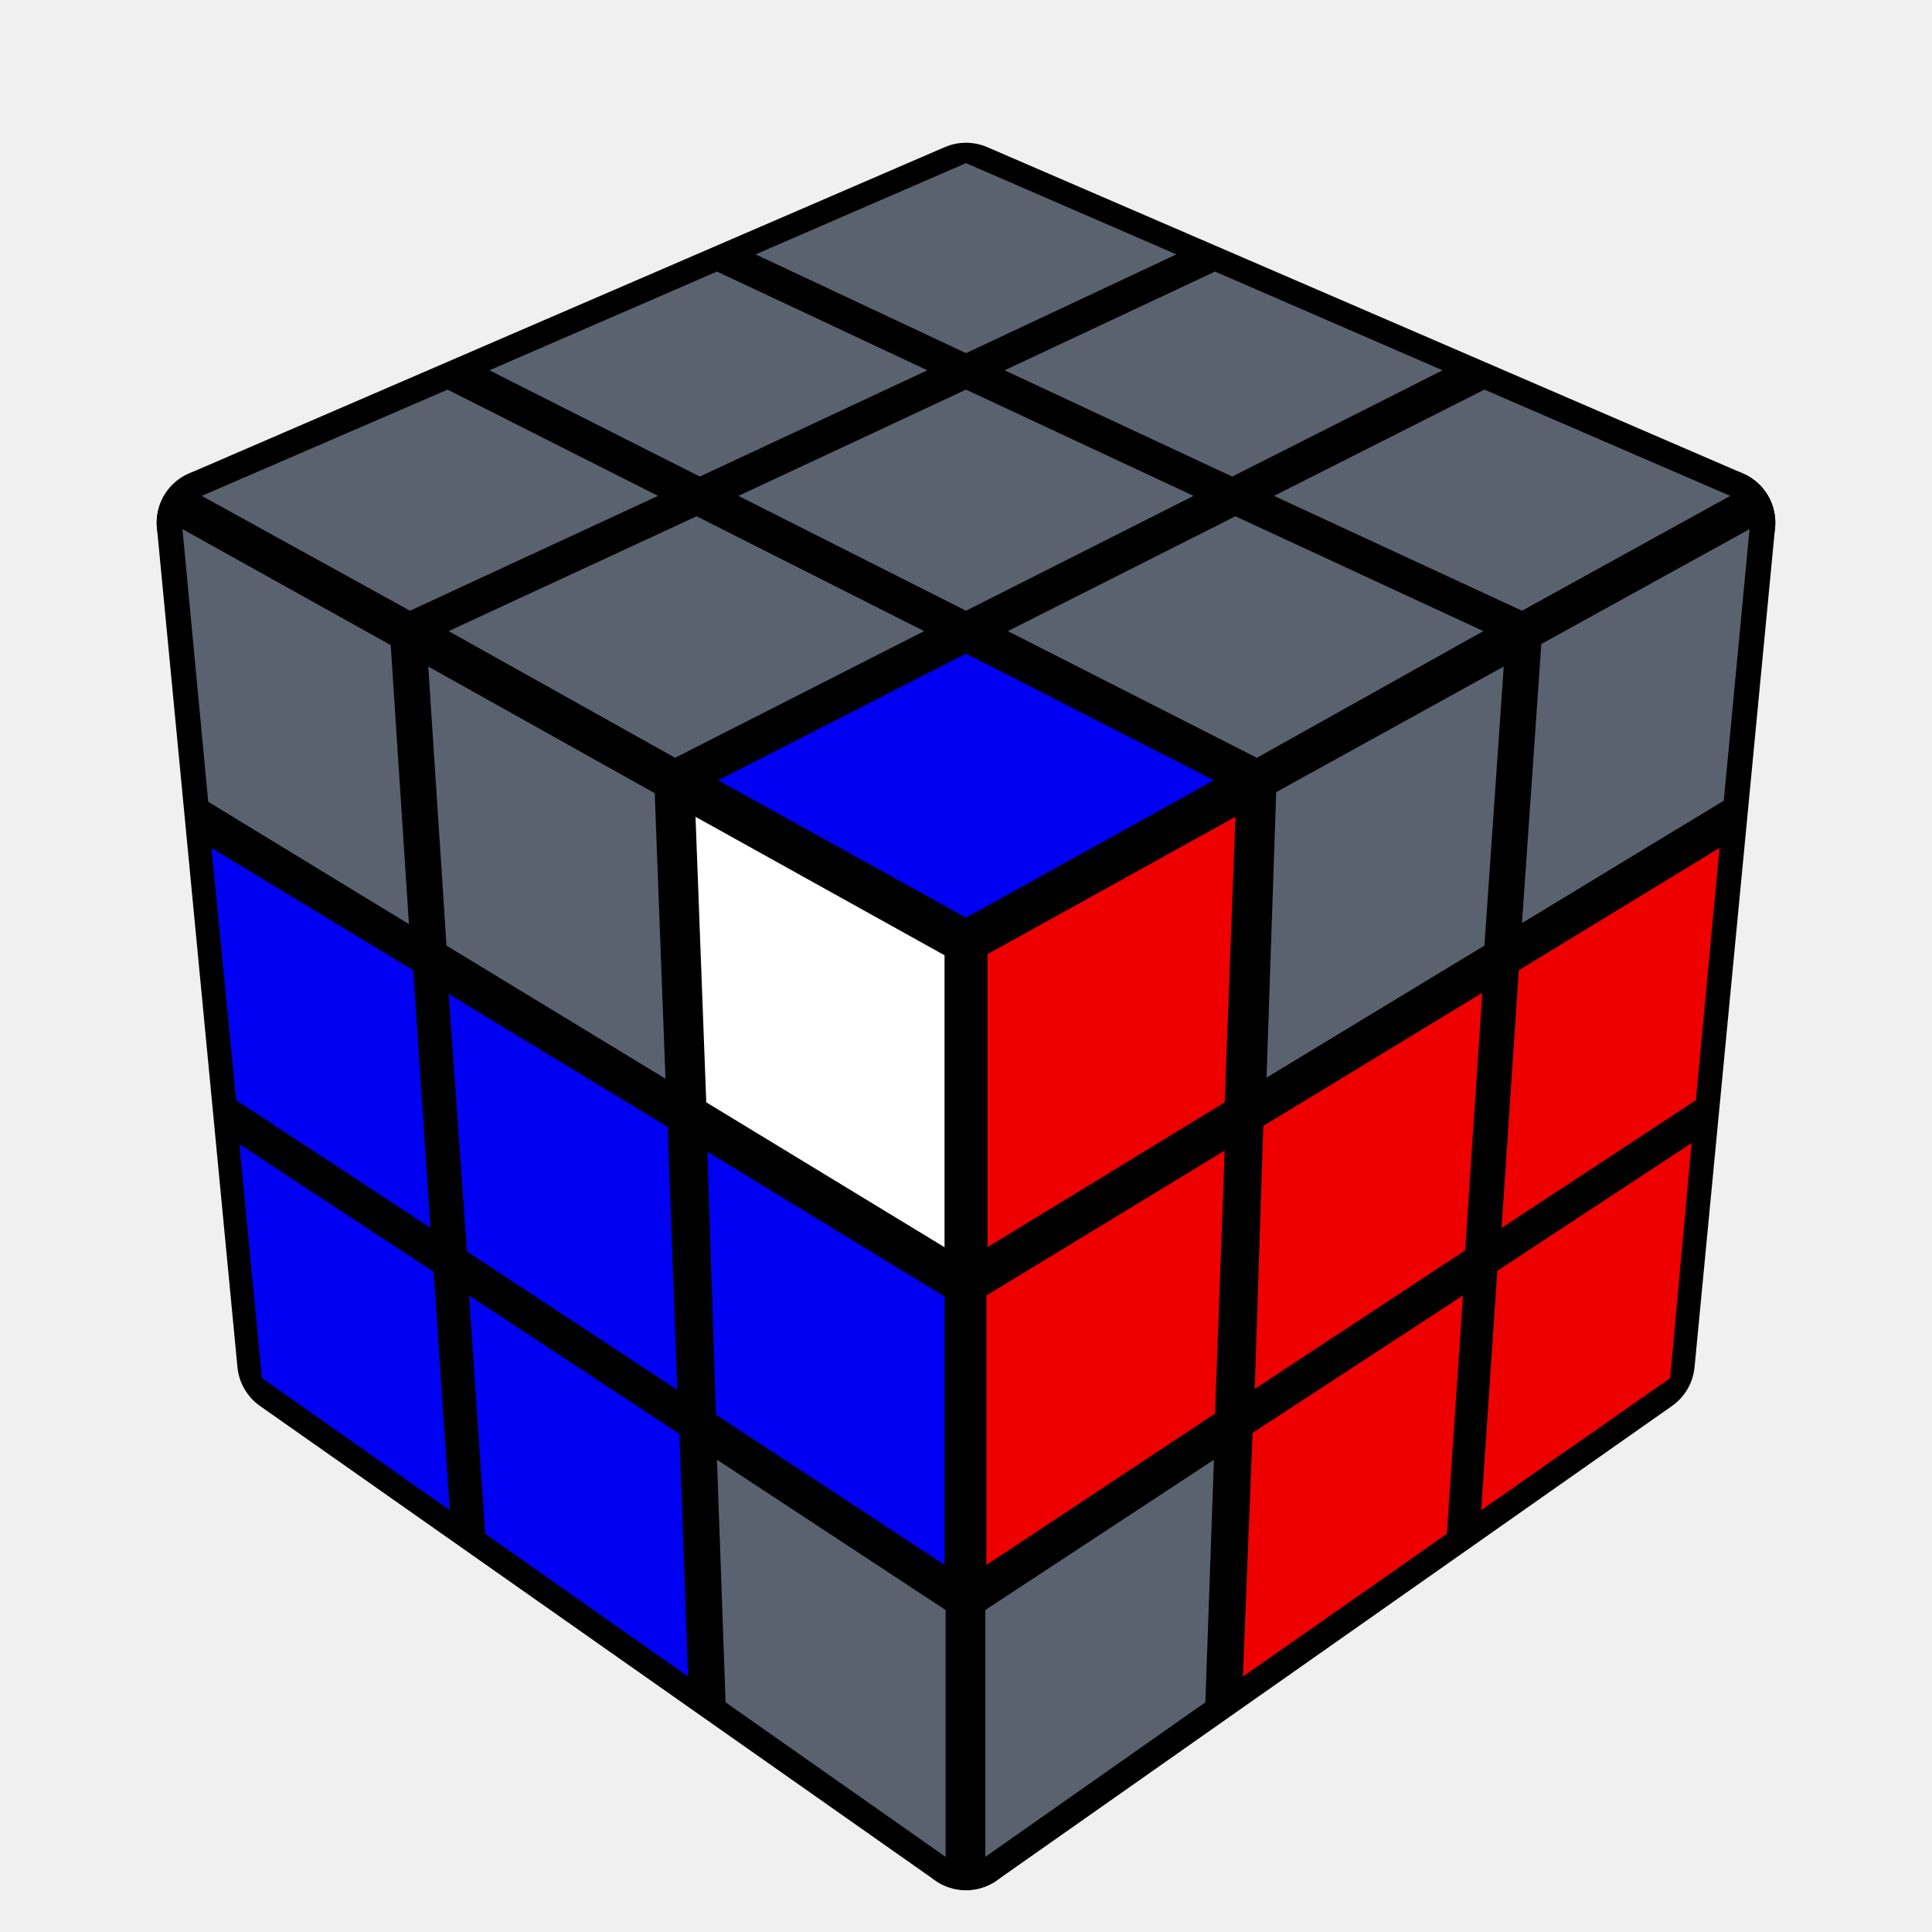
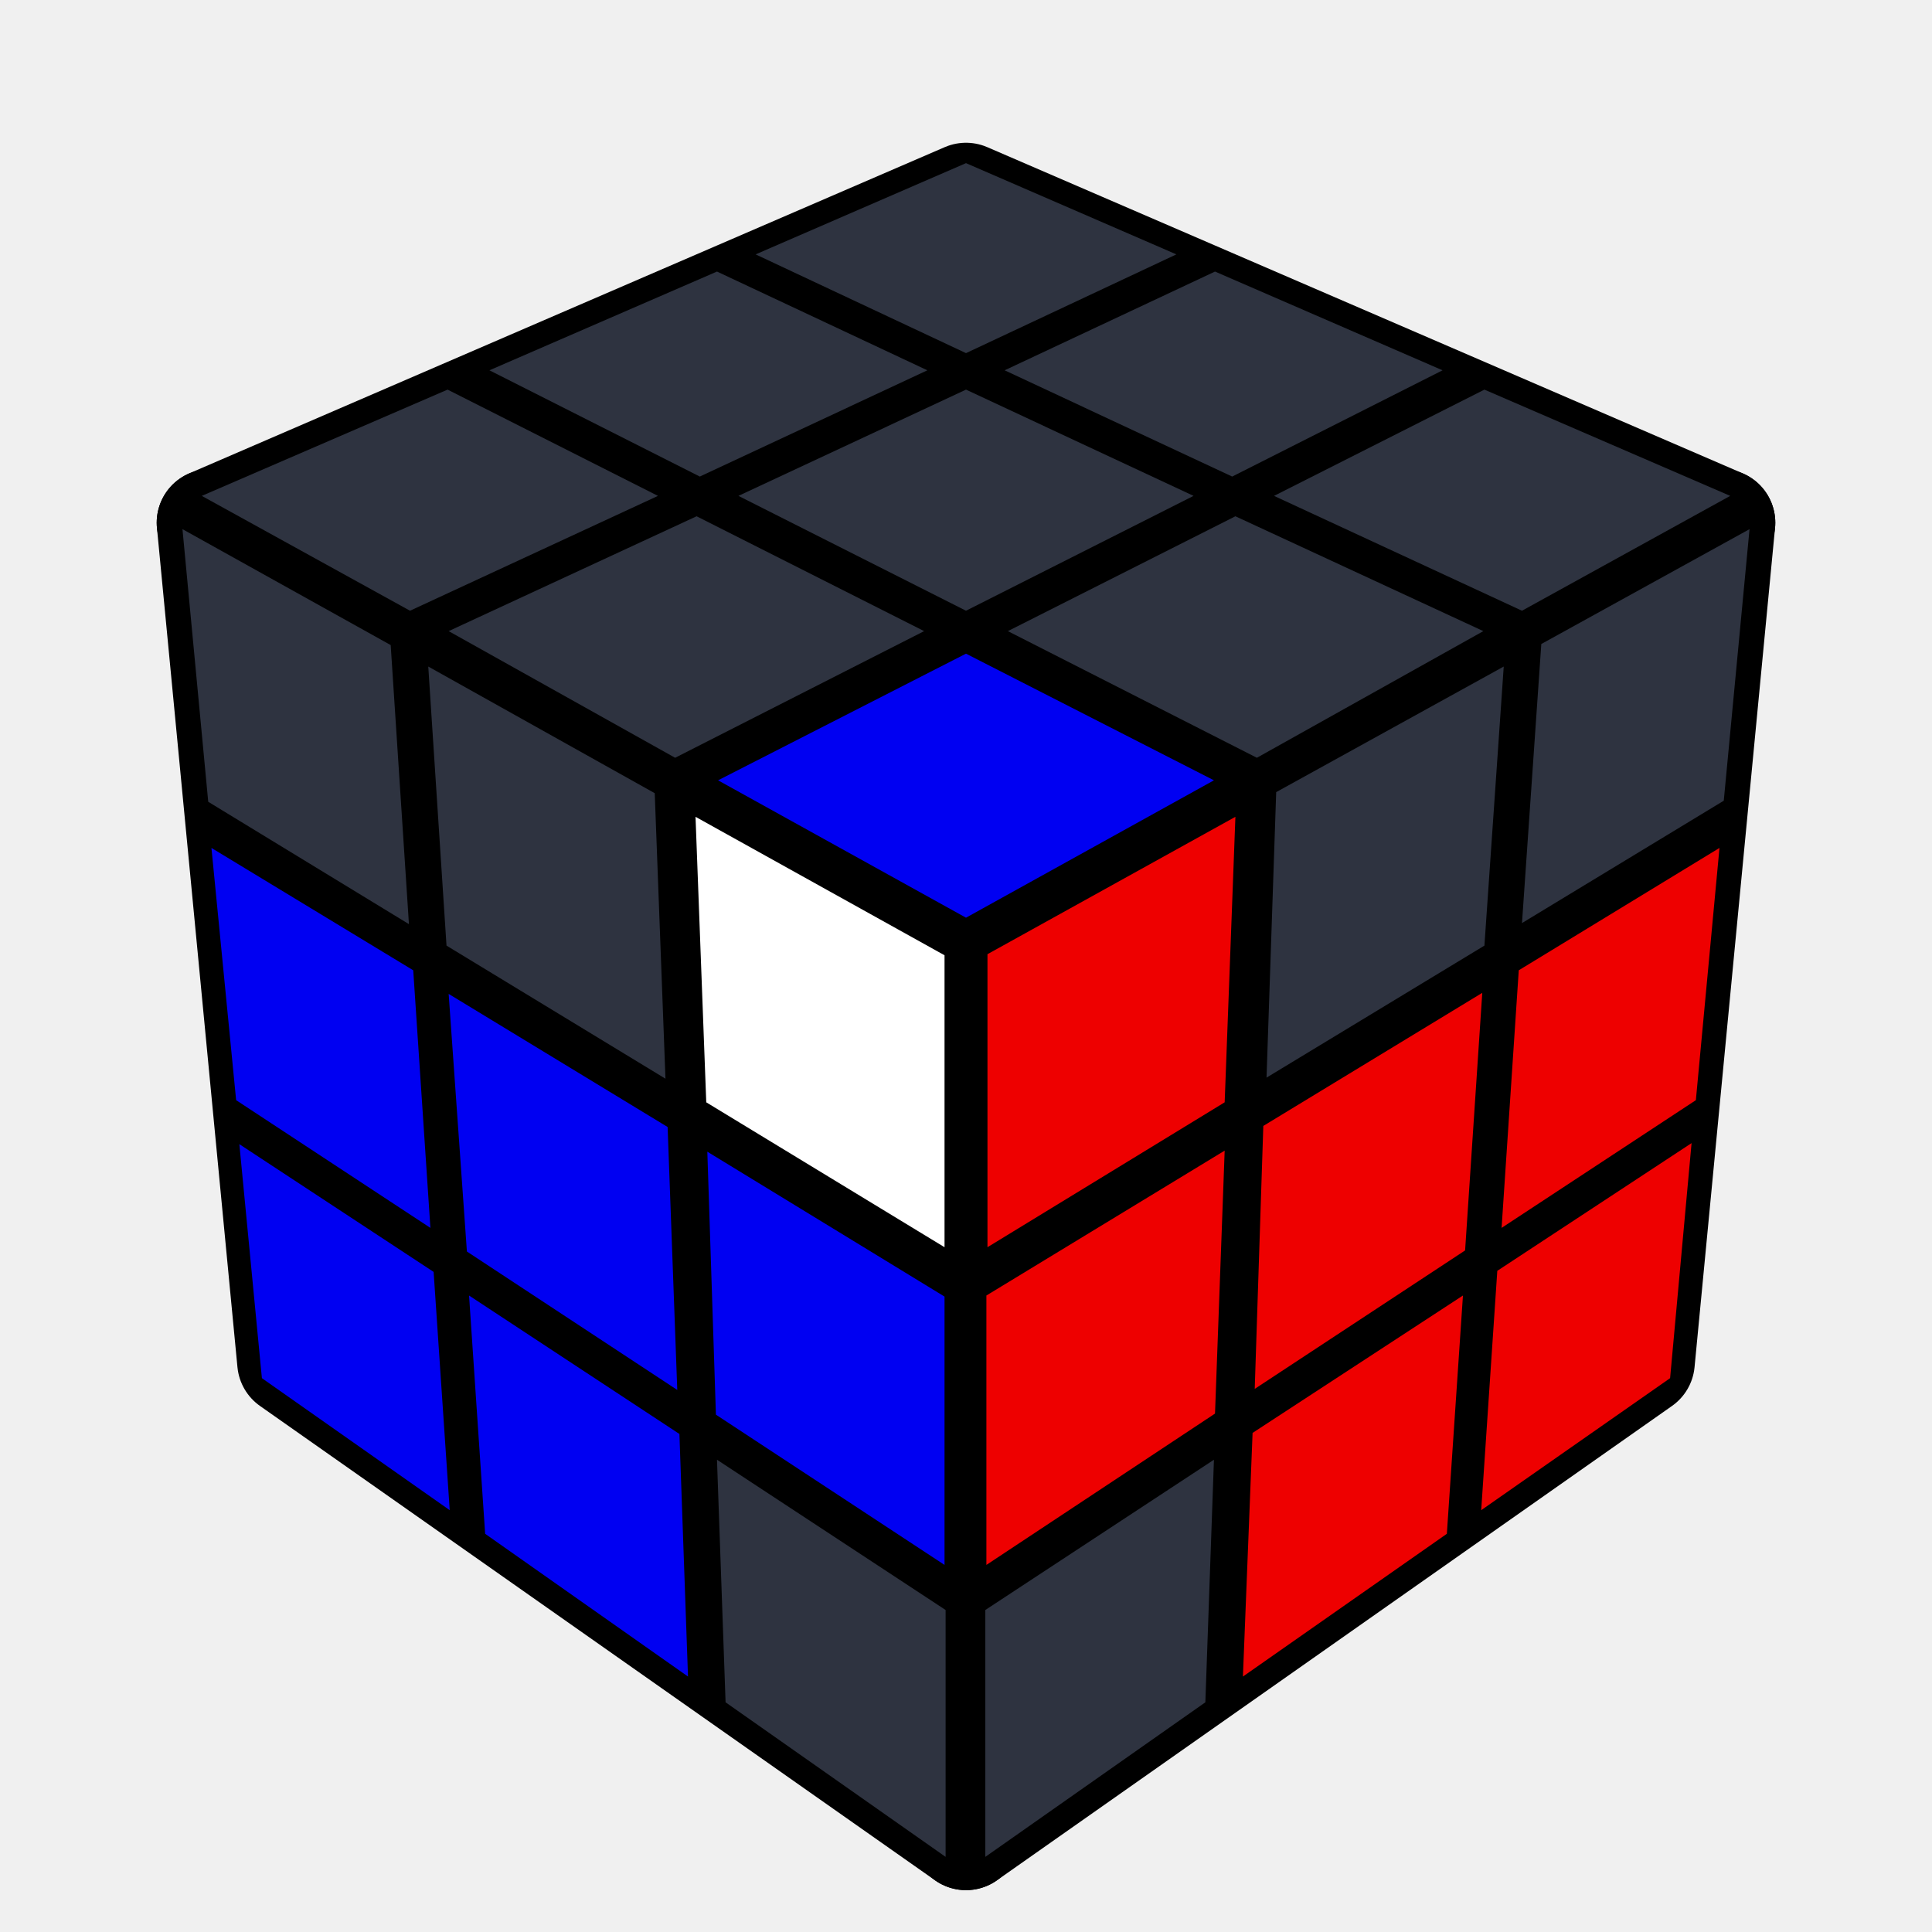
<svg xmlns="http://www.w3.org/2000/svg" version="1.1" width="180" height="180" viewBox="-0.9 -0.9 1.8 1.8">
  <g style="stroke-width:0.1;stroke-linejoin:round;opacity:1">
    <polygon fill="#000000" stroke="#000000" points="-4.9165444344952E-17,-0.717 0.704,-0.413 6.3108540577985E-17,-0.022 -0.704,-0.413" />
    <polygon fill="#000000" stroke="#000000" points="6.3108540577985E-17,-0.022 0.704,-0.413 0.629,0.369 5.5589468959362E-17,0.811" />
    <polygon fill="#000000" stroke="#000000" points="-0.704,-0.413 6.3108540577985E-17,-0.022 5.5589468959362E-17,0.811 -0.629,0.369" />
  </g>
  <g style="opacity:1;stroke-opacity:0.5;stroke-width:0;stroke-linejoin:round">
-     <polygon fill="#5A6270" stroke="#000000" points="-4.9439549272153E-17,-0.748 0.196,-0.663 -1.6979580126642E-17,-0.571 -0.196,-0.663" />
-     <polygon fill="#5A6270" stroke="#000000" points="0.232,-0.647 0.444,-0.555 0.248,-0.456 0.036,-0.555" />
-     <polygon fill="#5A6270" stroke="#000000" points="0.483,-0.537 0.712,-0.438 0.518,-0.331 0.287,-0.438" />
-     <polygon fill="#5A6270" stroke="#000000" points="-0.232,-0.647 -0.036,-0.555 -0.248,-0.456 -0.444,-0.555" />
-     <polygon fill="#5A6270" stroke="#000000" points="-1.1906711768916E-17,-0.537 0.212,-0.438 1.3125827139793E-17,-0.331 -0.212,-0.438" />
-     <polygon fill="#5A6270" stroke="#000000" points="0.251,-0.419 0.482,-0.312 0.271,-0.194 0.039,-0.312" />
-     <polygon fill="#5A6270" stroke="#000000" points="-0.483,-0.537 -0.287,-0.438 -0.518,-0.331 -0.712,-0.438" />
-     <polygon fill="#5A6270" stroke="#000000" points="-0.251,-0.419 -0.039,-0.312 -0.271,-0.194 -0.482,-0.312" />
+     <polygon fill="#2E3340" stroke="#000000" points="-4.9439549272153E-17,-0.748 0.196,-0.663 -1.6979580126642E-17,-0.571 -0.196,-0.663" />
+     <polygon fill="#2E3340" stroke="#000000" points="0.232,-0.647 0.444,-0.555 0.248,-0.456 0.036,-0.555" />
+     <polygon fill="#2E3340" stroke="#000000" points="0.483,-0.537 0.712,-0.438 0.518,-0.331 0.287,-0.438" />
+     <polygon fill="#2E3340" stroke="#000000" points="-0.232,-0.647 -0.036,-0.555 -0.248,-0.456 -0.444,-0.555" />
+     <polygon fill="#2E3340" stroke="#000000" points="-1.1906711768916E-17,-0.537 0.212,-0.438 1.3125827139793E-17,-0.331 -0.212,-0.438" />
+     <polygon fill="#2E3340" stroke="#000000" points="0.251,-0.419 0.482,-0.312 0.271,-0.194 0.039,-0.312" />
+     <polygon fill="#2E3340" stroke="#000000" points="-0.483,-0.537 -0.287,-0.438 -0.518,-0.331 -0.712,-0.438" />
+     <polygon fill="#2E3340" stroke="#000000" points="-0.251,-0.419 -0.039,-0.312 -0.271,-0.194 -0.482,-0.312" />
    <polygon fill="#0000F2" stroke="#000000" points="1.9219742927126E-17,-0.291 0.231,-0.173 6.3251582941518E-17,-0.045 -0.231,-0.173" />
    <polygon fill="#EE0000" stroke="#000000" points="0.02,-0.011 0.251,-0.139 0.241,0.127 0.02,0.262" />
-     <polygon fill="#5A6270" stroke="#000000" points="0.289,-0.162 0.501,-0.279 0.483,-0.019 0.28,0.104" />
-     <polygon fill="#5A6270" stroke="#000000" points="0.536,-0.3 0.73,-0.407 0.706,-0.154 0.518,-0.04" />
+     <polygon fill="#2E3340" stroke="#000000" points="0.289,-0.162 0.501,-0.279 0.483,-0.019 0.28,0.104" />
+     <polygon fill="#2E3340" stroke="#000000" points="0.536,-0.3 0.73,-0.407 0.706,-0.154 0.518,-0.04" />
    <polygon fill="#EE0000" stroke="#000000" points="0.019,0.307 0.241,0.172 0.232,0.417 0.019,0.558" />
    <polygon fill="#EE0000" stroke="#000000" points="0.277,0.149 0.481,0.025 0.465,0.265 0.269,0.394" />
    <polygon fill="#EE0000" stroke="#000000" points="0.515,0.004 0.702,-0.11 0.68,0.125 0.499,0.244" />
-     <polygon fill="#5A6270" stroke="#000000" points="0.018,0.6 0.231,0.46 0.223,0.686 0.018,0.83" />
+     <polygon fill="#2E3340" stroke="#000000" points="0.018,0.6 0.231,0.46 0.223,0.686 0.018,0.83" />
    <polygon fill="#EE0000" stroke="#000000" points="0.267,0.435 0.463,0.307 0.448,0.529 0.258,0.662" />
    <polygon fill="#EE0000" stroke="#000000" points="0.495,0.284 0.676,0.165 0.656,0.384 0.48,0.507" />
-     <polygon fill="#5A6270" stroke="#000000" points="-0.73,-0.407 -0.536,-0.299 -0.519,-0.039 -0.706,-0.153" />
-     <polygon fill="#5A6270" stroke="#000000" points="-0.501,-0.279 -0.29,-0.161 -0.28,0.105 -0.484,-0.019" />
+     <polygon fill="#2E3340" stroke="#000000" points="-0.73,-0.407 -0.536,-0.299 -0.519,-0.039 -0.706,-0.153" />
+     <polygon fill="#2E3340" stroke="#000000" points="-0.501,-0.279 -0.29,-0.161 -0.28,0.105 -0.484,-0.019" />
    <polygon fill="#FFFFFF" stroke="#000000" points="-0.252,-0.139 -0.02,-0.01 -0.02,0.262 -0.242,0.127" />
    <polygon fill="#0000F2" stroke="#000000" points="-0.703,-0.11 -0.515,0.004 -0.499,0.244 -0.68,0.125" />
    <polygon fill="#0000F2" stroke="#000000" points="-0.482,0.026 -0.278,0.15 -0.269,0.395 -0.465,0.266" />
    <polygon fill="#0000F2" stroke="#000000" points="-0.241,0.173 -0.02,0.308 -0.02,0.558 -0.233,0.418" />
    <polygon fill="#0000F2" stroke="#000000" points="-0.677,0.166 -0.496,0.285 -0.481,0.507 -0.656,0.384" />
    <polygon fill="#0000F2" stroke="#000000" points="-0.463,0.307 -0.267,0.436 -0.259,0.662 -0.448,0.529" />
-     <polygon fill="#5A6270" stroke="#000000" points="-0.232,0.46 -0.019,0.6 -0.019,0.83 -0.224,0.686" />
+     <polygon fill="#2E3340" stroke="#000000" points="-0.232,0.46 -0.019,0.6 -0.019,0.83 -0.224,0.686" />
  </g>
</svg>
